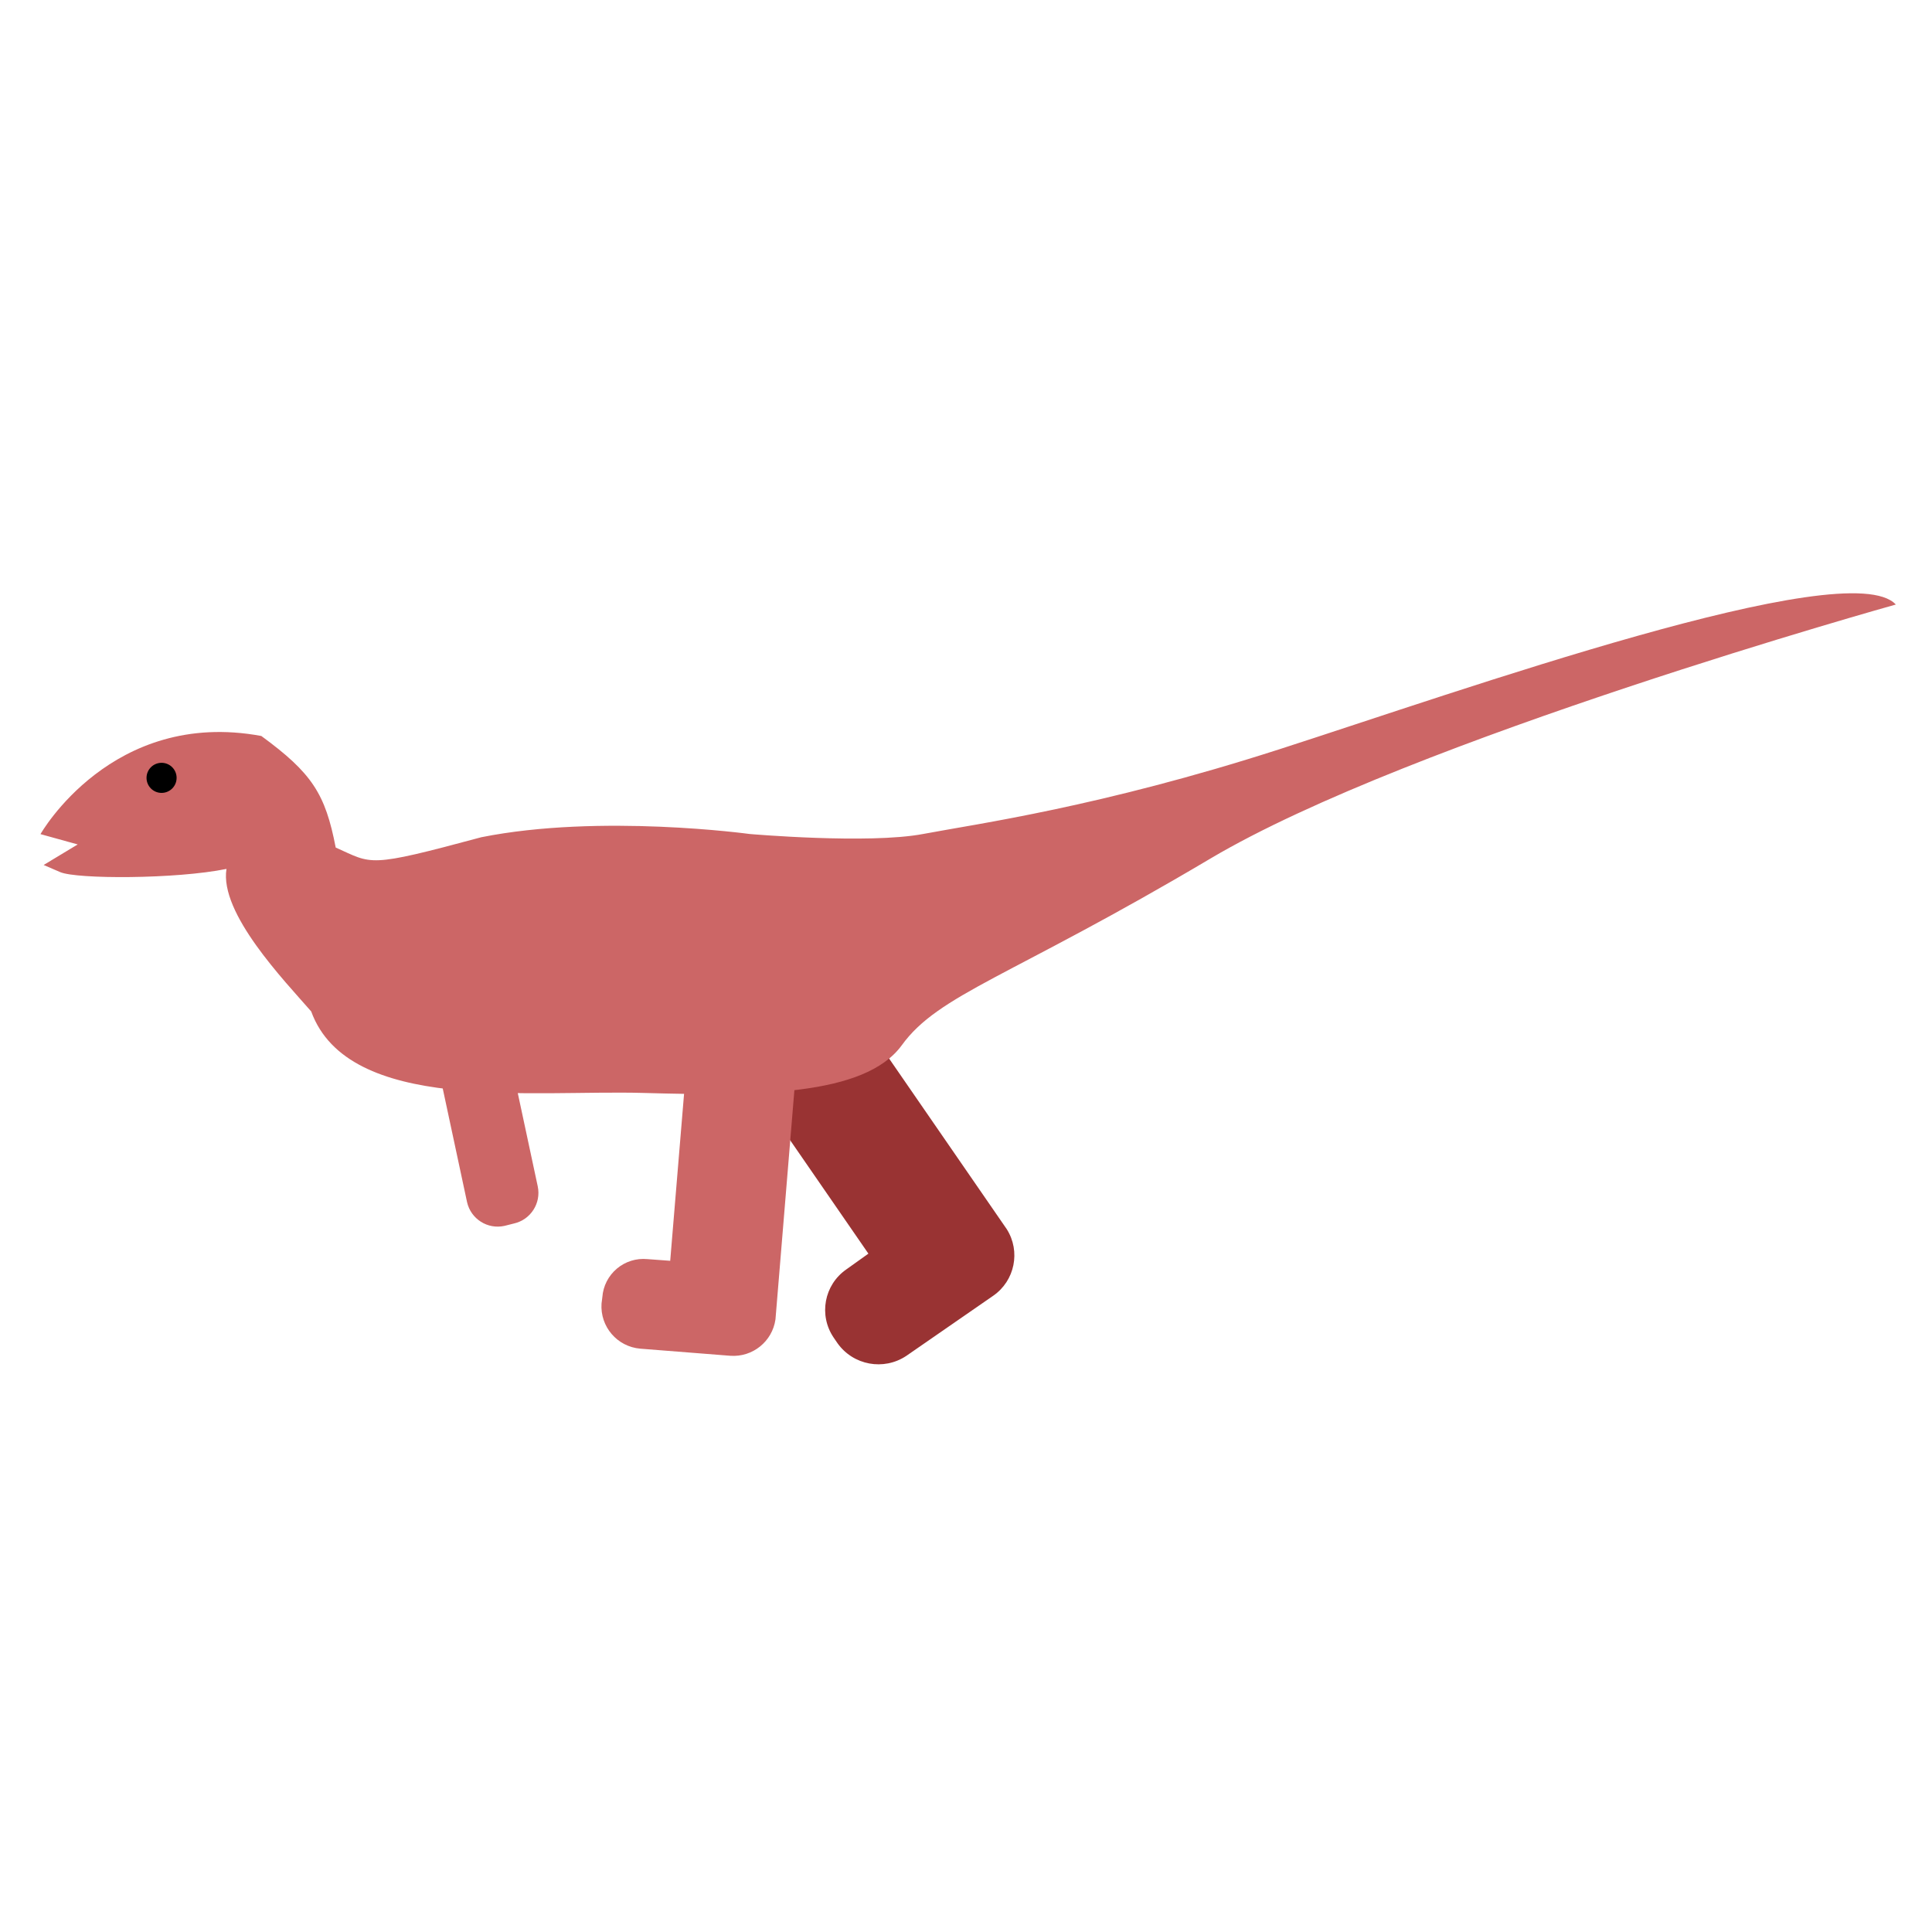
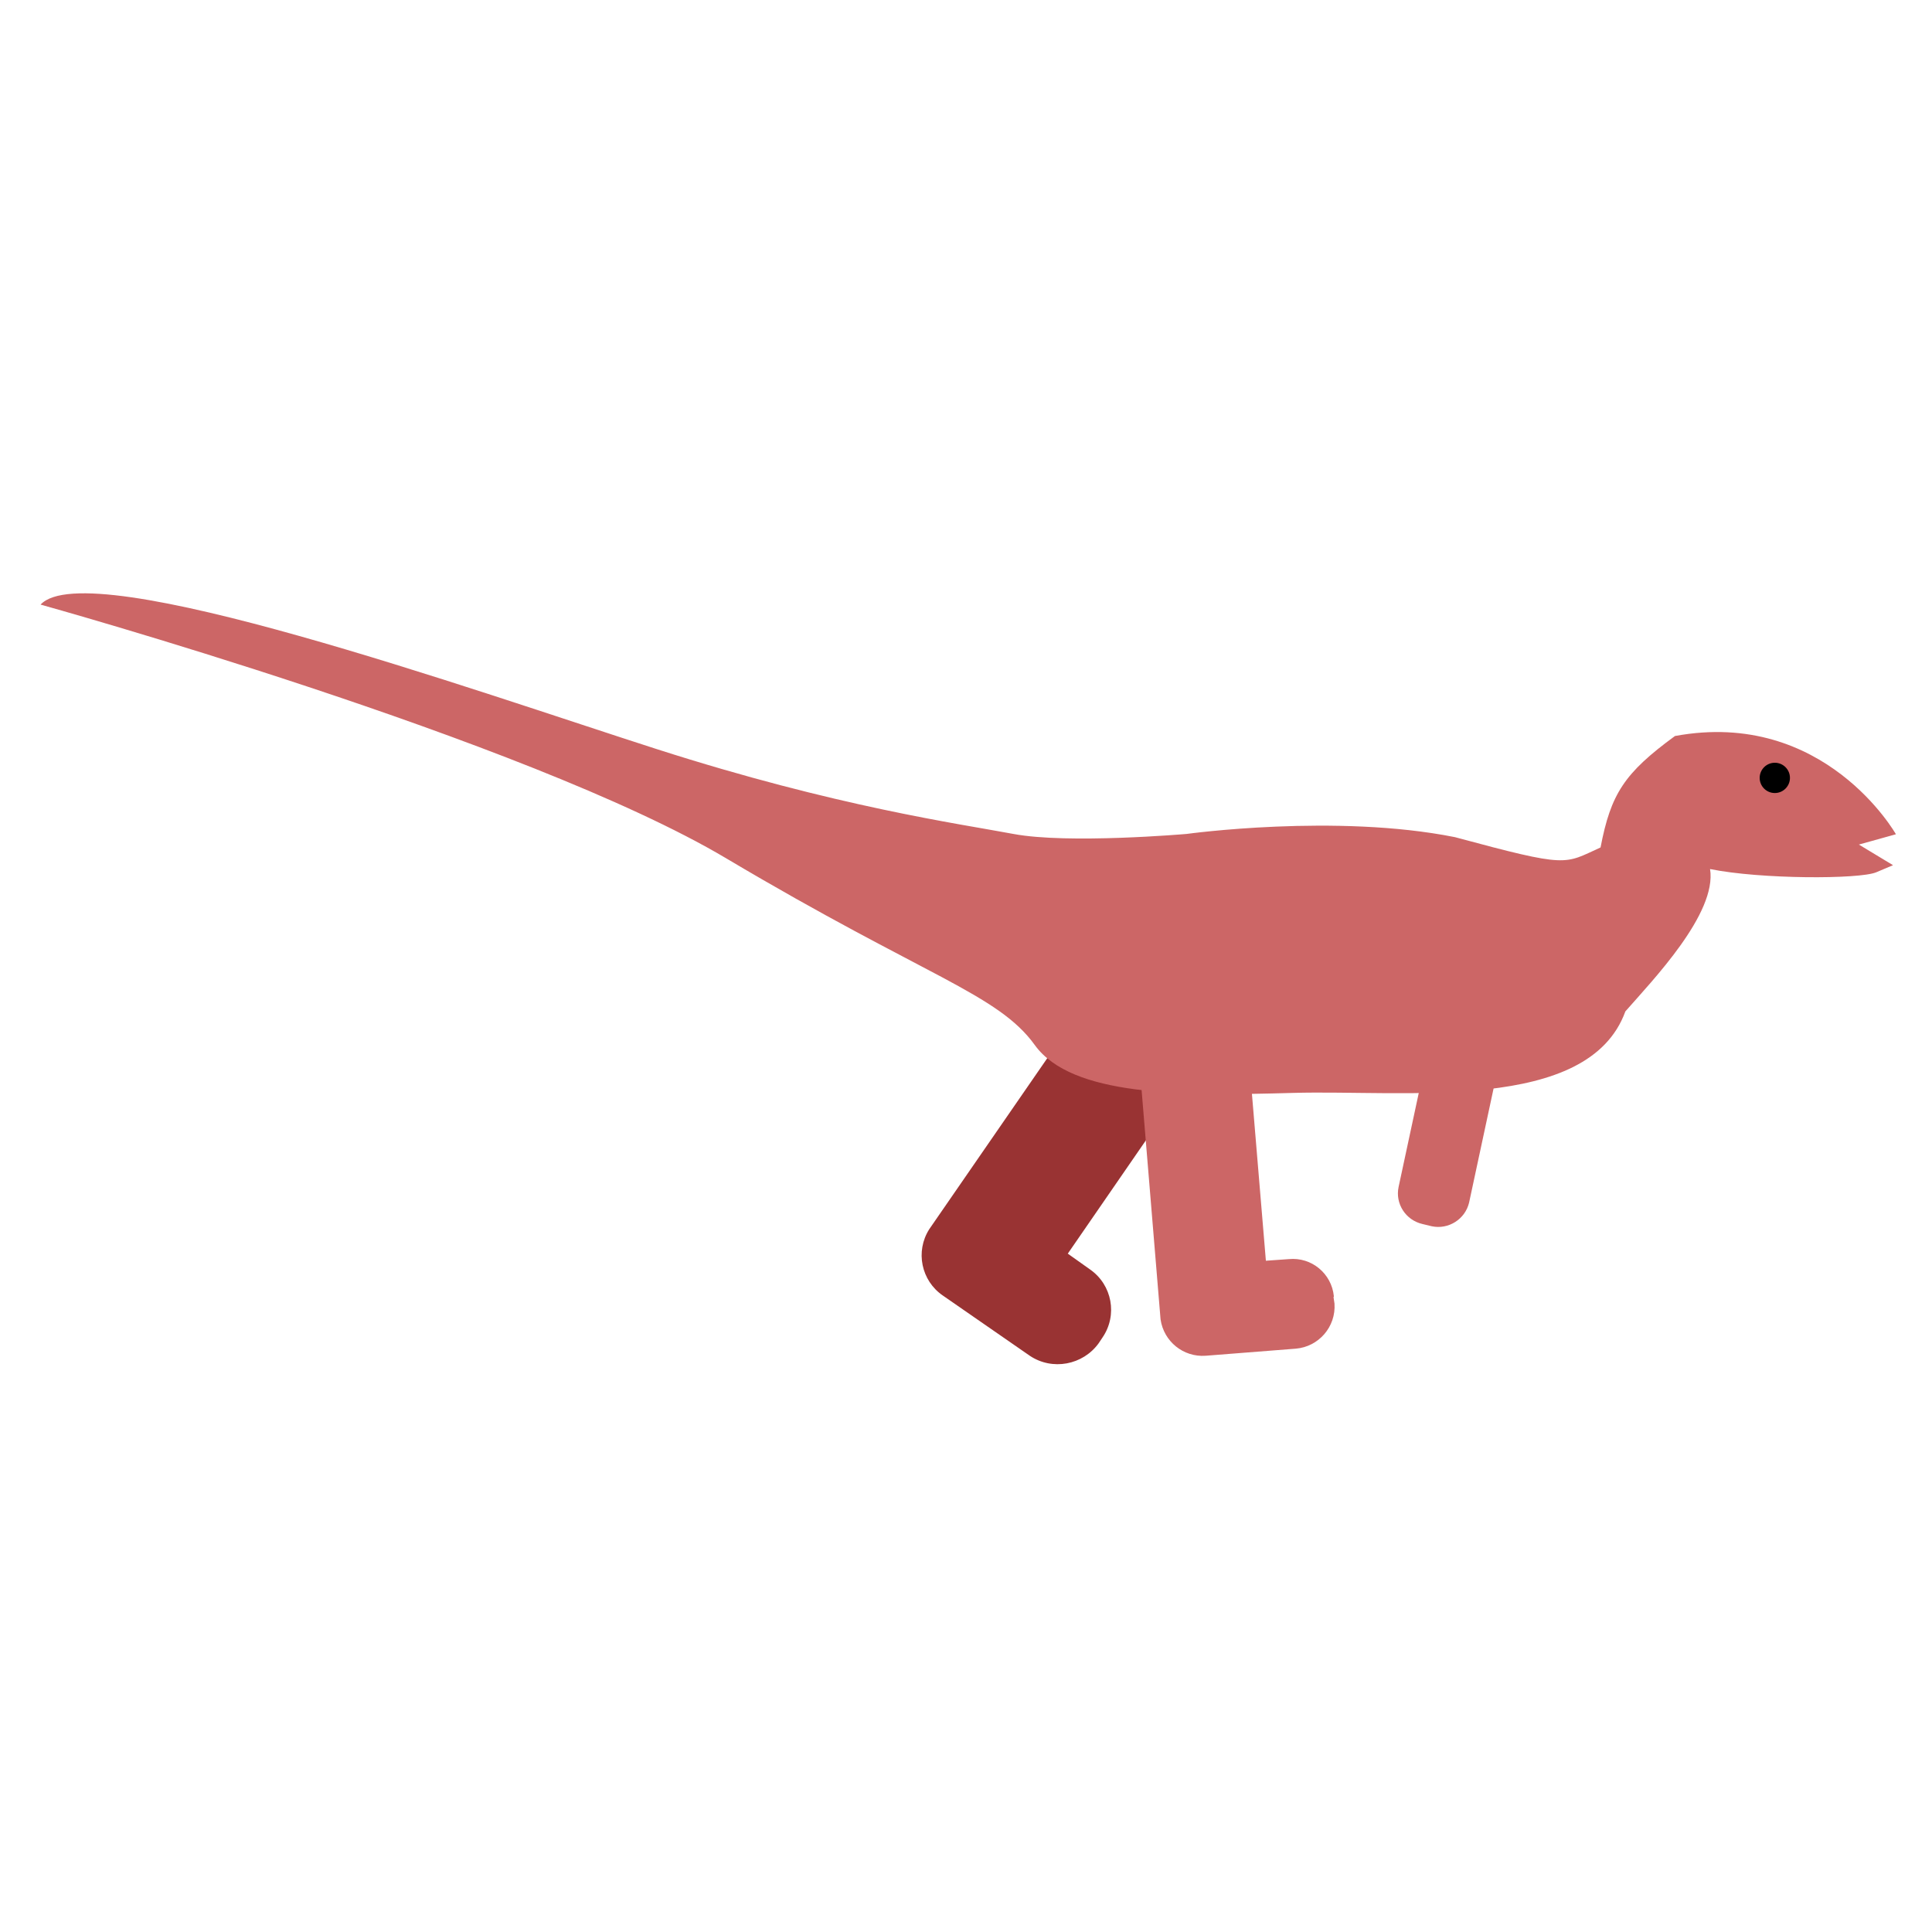
- <svg xmlns="http://www.w3.org/2000/svg" id="Layer_1" data-name="Layer 1" viewBox="0 0 599.8 599.8">
-   <defs>
-     <style>.cls-1{fill:#933;}.cls-2{fill:#c66;}</style>
-   </defs>
-   <path class="cls-1" d="M258.79,415.23,260,417a15.6,15.6,0,0,0,21.38,3.93l27-18.68a15.23,15.23,0,0,0,4.18-20.64h0l-51.85-75.19L228.07,329l41.53,60.2-6.88,4.91A15.31,15.31,0,0,0,258.79,415.23Z" />
-   <path class="cls-2" d="M187,402.7l-.25,2h0a13.16,13.16,0,0,0,12,14l28,2.21a13.2,13.2,0,0,0,14-11.3h0l6.39-77.41-33.91-2.95-5.16,62.17L201,390.9A12.79,12.79,0,0,0,187,402.7Z" />
-   <path class="cls-2" d="M141.82,312.27l3-.74a9.75,9.75,0,0,1,11.55,7.37l10.57,49.39a9.75,9.75,0,0,1-7.38,11.55l-2.94.74A9.75,9.75,0,0,1,145,373.21l-10.57-49.4A9.5,9.5,0,0,1,141.82,312.27Z" />
-   <path class="cls-2" d="M588.57,187.68s-150.64,42-212.81,78.88-84.29,42-95.84,58c-11.55,15.73-45.21,15.73-80.1,14.75S108.16,345.69,96.61,314c-8.36-9.59-28.51-30.48-26.3-44.24-15.72,3.2-46.44,3.2-51.6,1l-5.16-2.22,10.57-6.38-11.55-3.2s22.11-39.07,68.56-30.47C96.85,240,101,246.41,104.22,263.12c11.55,5.16,9.59,6.39,45.22-3.2,36.86-7.37,83.3-1,83.3-1s36.86,3.2,53.82,0,54.8-8.35,110.58-26.29S573.82,171.71,588.57,187.68Z" />
-   <circle cx="50.16" cy="241.49" r="4.67" />
+ <svg xmlns="http://www.w3.org/2000/svg" version="1.1" id="Layer_1" x="0px" y="0px" viewBox="0 0 599.8 599.8" style="enable-background:new 0 0 599.8 599.8;" xml:space="preserve">
+   <style type="text/css">
+ 	.st0{fill:#993333;}
+ 	.st1{fill:#CC6666;}
+ </style>
+   <path class="st0" d="M338.4,394.1l-6.9-4.9l41.5-60.2l-32.6-22.6l-51.9,75.2l0,0c-4.4,6.9-2.5,16,4.2,20.6l27,18.7  c7,4.7,16.5,2.9,21.4-3.9l1.2-1.8C347,408.3,345.3,398.9,338.4,394.1z" />
+   <path class="st1" d="M414.1,402.4c-0.7-7-6.9-12.2-14-11.5l-7.1,0.5l-5.2-62.2l-33.9,3l6.4,77.4l0,0c1,6.9,7.1,11.8,14,11.3l28-2.2  c7.1-0.6,12.5-6.8,12-14l0,0l-0.3-2C414.1,402.6,414.1,402.5,414.1,402.4z" />
+   <path class="st1" d="M459.7,312.4c5.1,1.2,8.2,6.4,7,11.5l-10.6,49.4c-1.2,5.2-6.4,8.5-11.6,7.4l-2.9-0.7c-5.2-1.2-8.5-6.3-7.4-11.5  l10.6-49.4c1.2-5.2,6.3-8.5,11.6-7.4l3,0.7C459.4,312.3,459.6,312.3,459.7,312.4z" />
+   <path class="st1" d="M204,232.6c55.8,17.9,93.6,23.1,110.6,26.3s53.8,0,53.8,0s46.4-6.4,83.3,1c35.6,9.6,33.7,8.4,45.2,3.2  c3.2-16.7,7.4-23.1,23.1-34.6c46.5-8.6,68.6,30.5,68.6,30.5l-11.5,3.2l10.6,6.4l-5.2,2.2c-5.2,2.2-35.9,2.2-51.6-1  c2.2,13.8-17.9,34.6-26.3,44.2c-11.5,31.7-68.3,24.3-103.2,25.3s-68.6,1-80.1-14.8c-11.5-16-33.7-21.1-95.8-58  S12.6,187.7,12.6,187.7C27.3,171.7,148.2,214.7,204,232.6z" />
+   <circle cx="551" cy="241.5" r="4.7" />
</svg>
